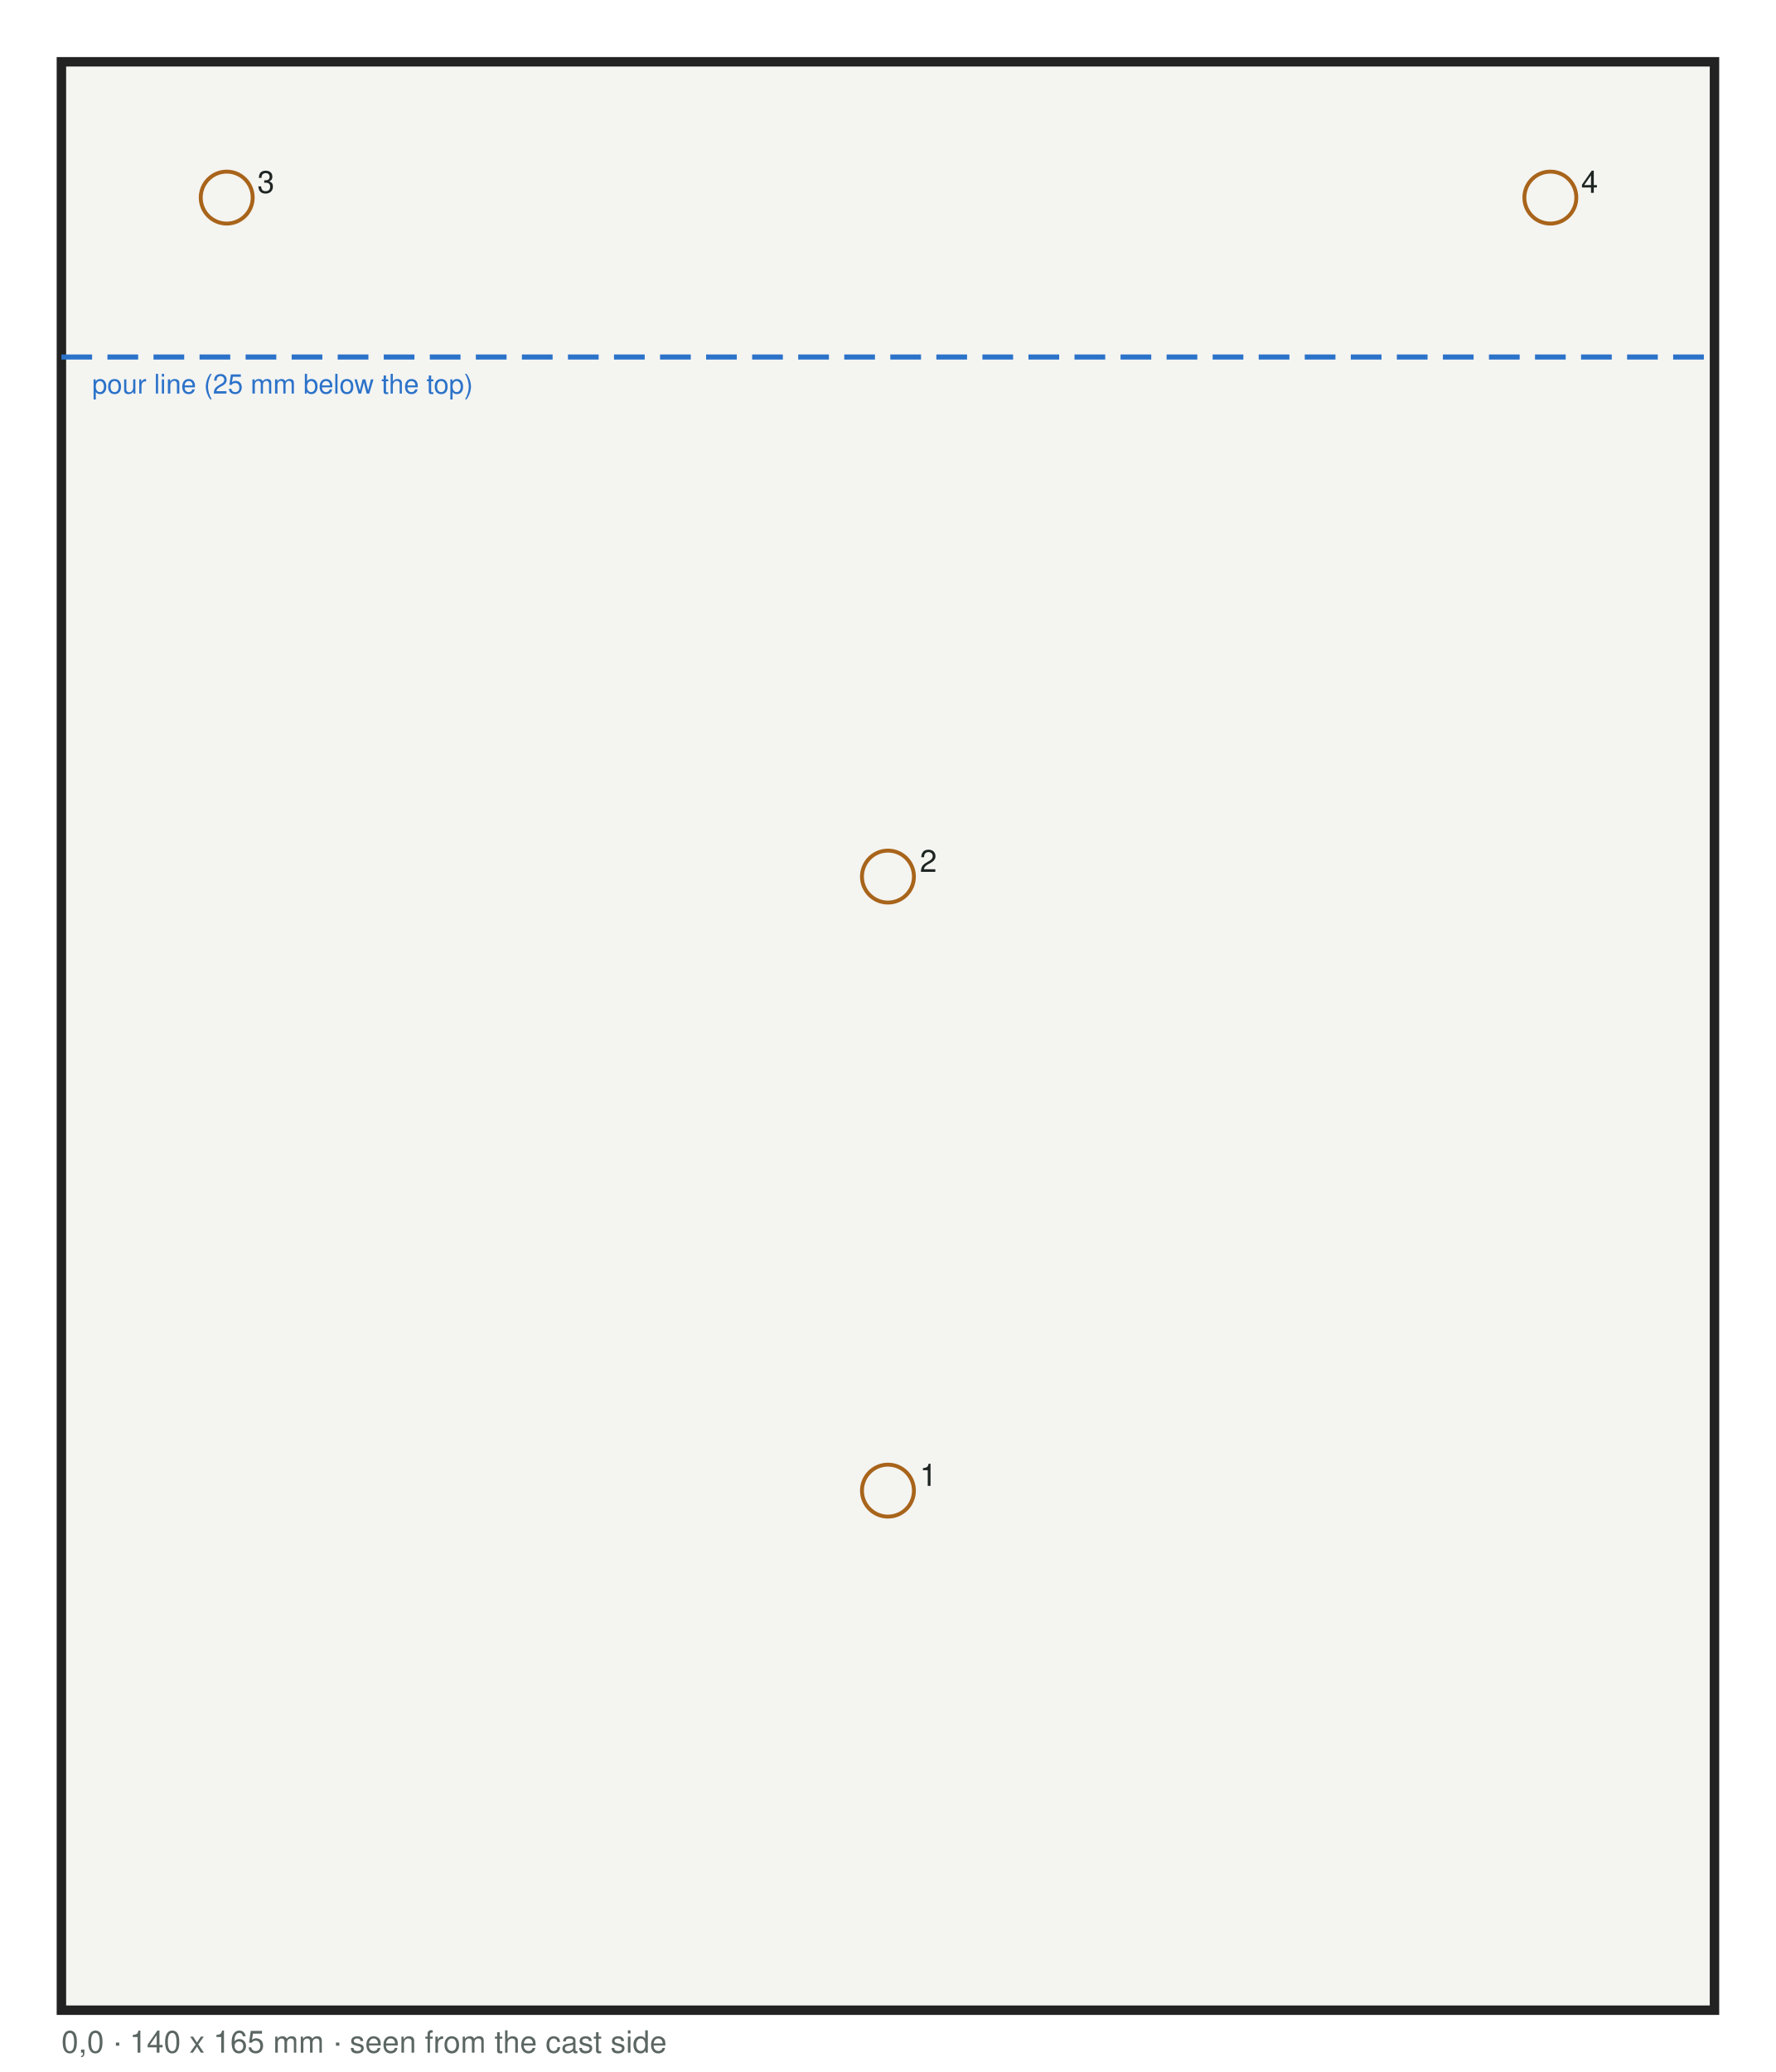
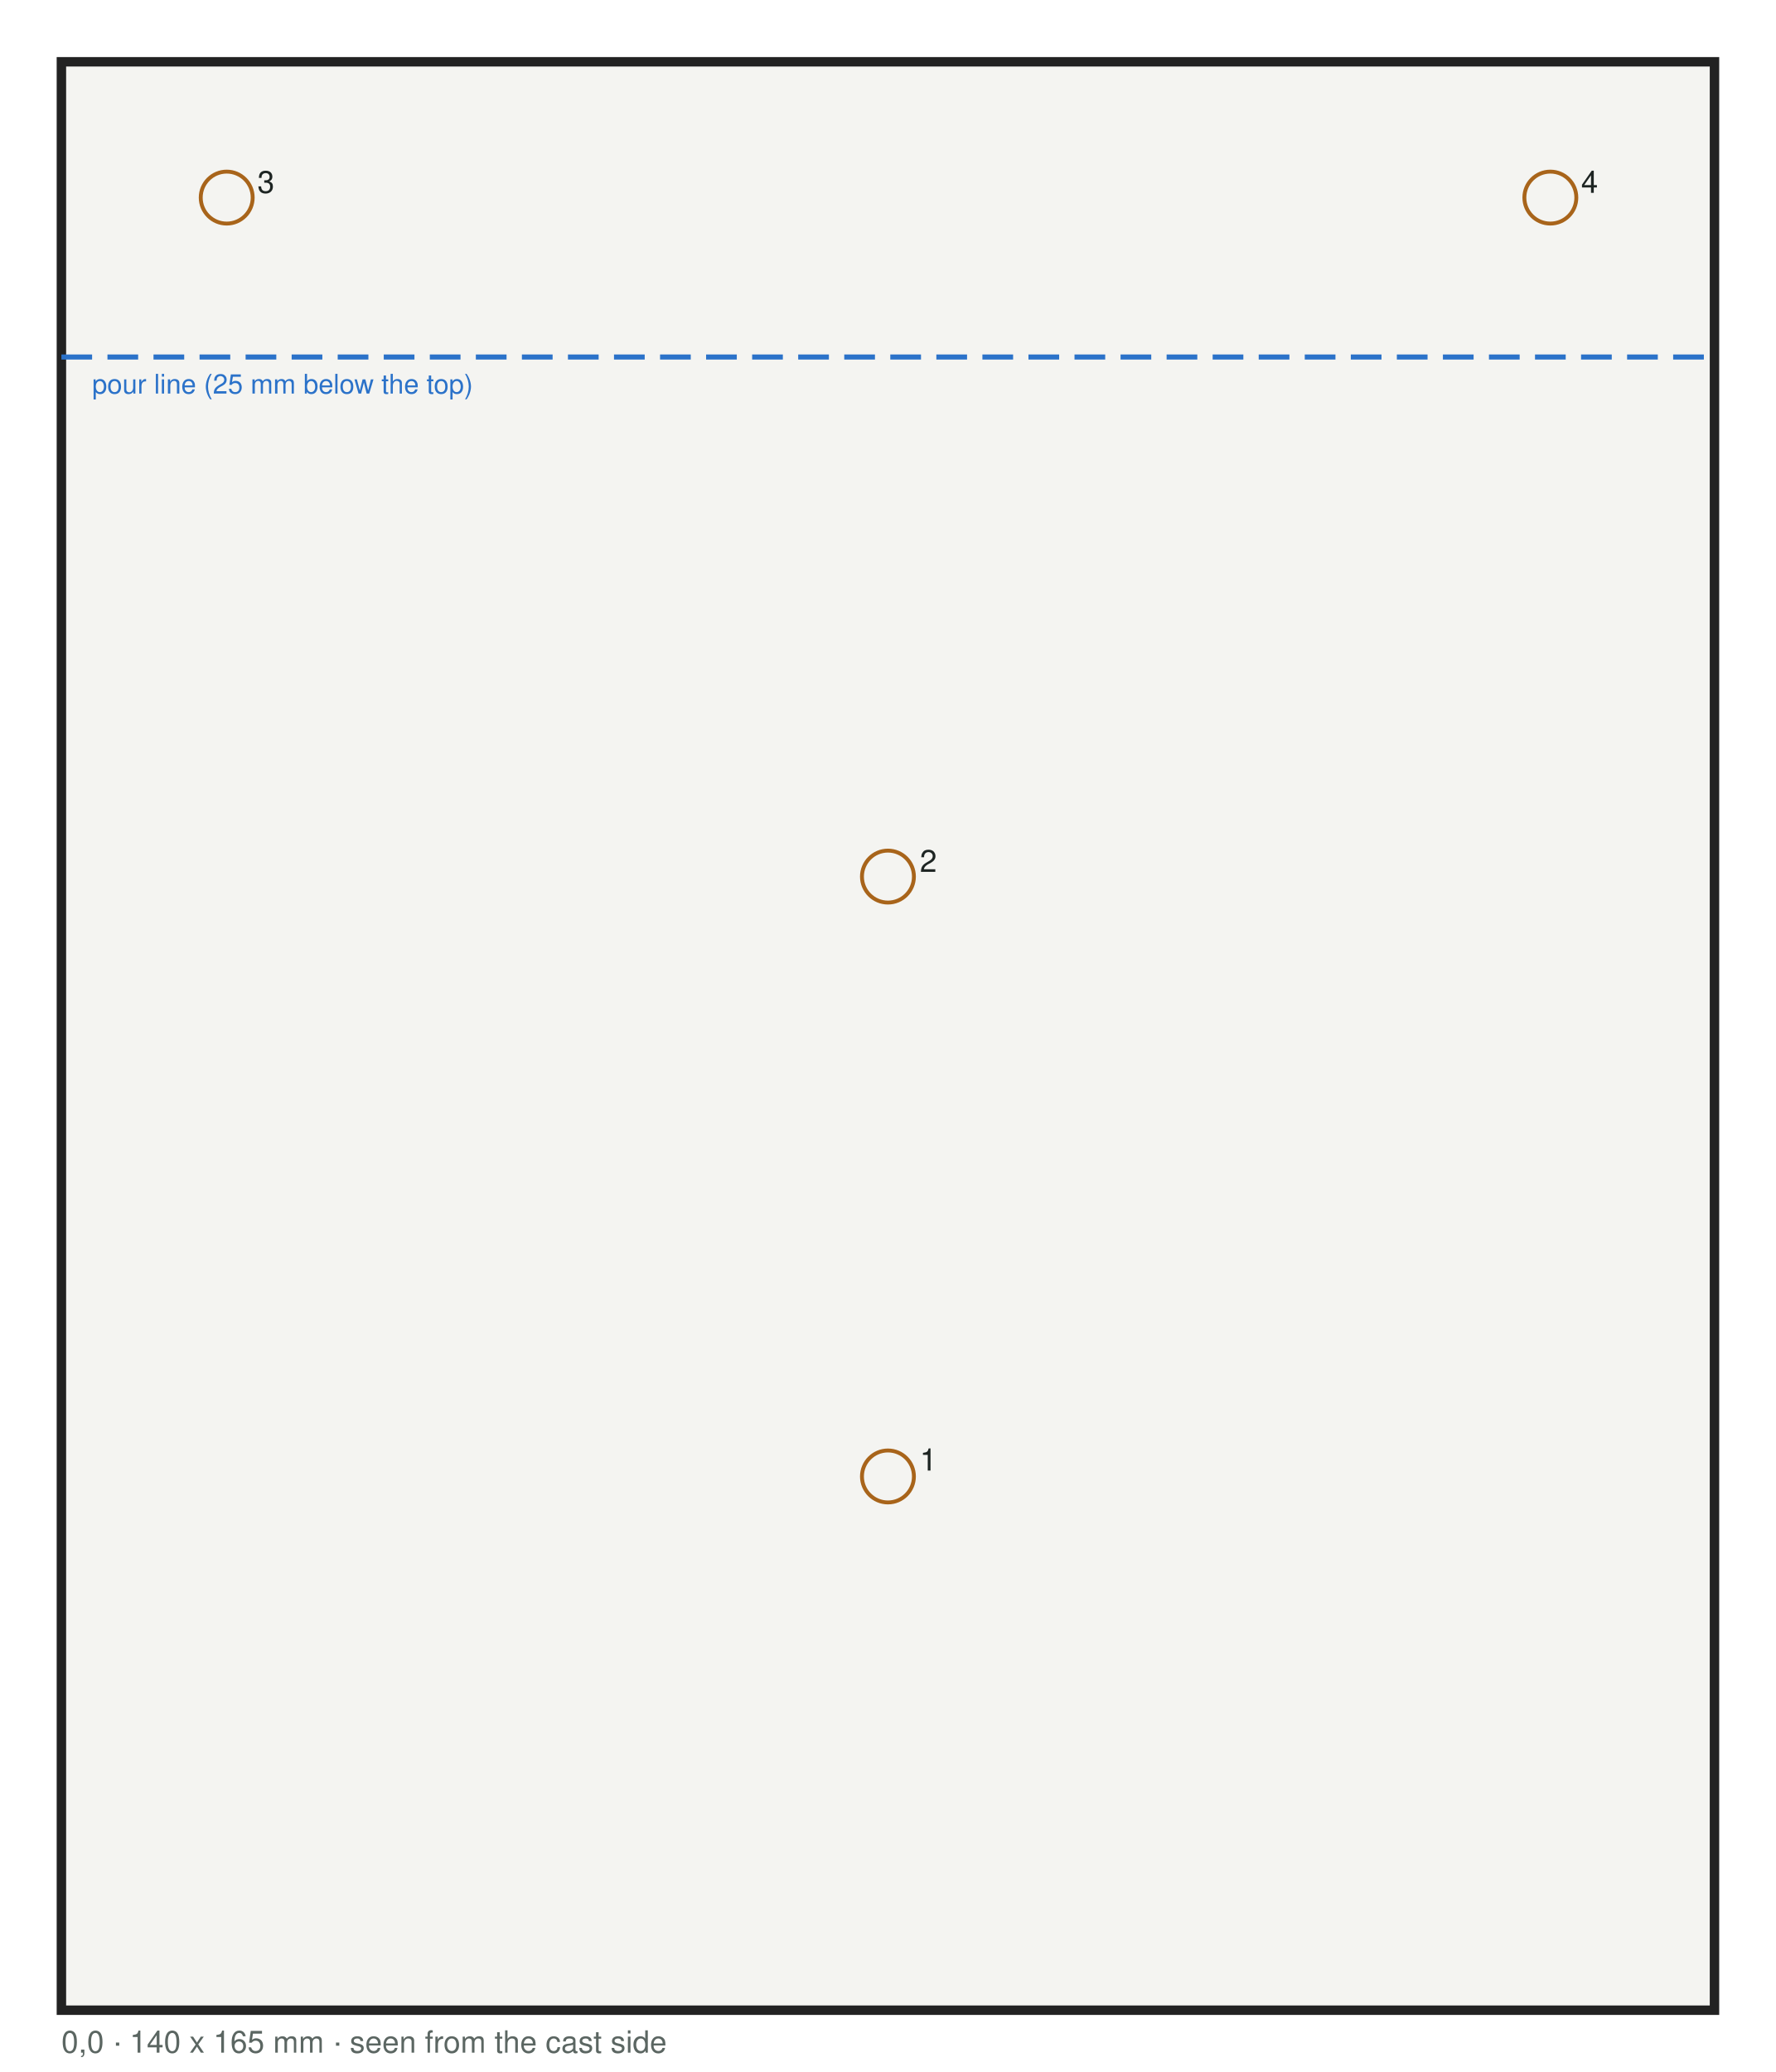
<svg xmlns="http://www.w3.org/2000/svg" viewBox="-5.2 -5.2 150.4 175.4" width="150mm" height="175mm" font-family="Helvetica, Arial, sans-serif">
  <polygon points="0.0,165.0 140.0,165.0 140.0,0.0 0.0,0.0" fill="#f4f4f1" stroke="#222" stroke-width="0.8" />
-   <circle cx="70.0" cy="121.0" r="2.2" fill="none" stroke="#a8641a" stroke-width="0.33" />
-   <text x="72.7" y="120.6" font-size="2.6" fill="#1d2422">1</text>
+   <circle cx="70.0" cy="119.8" r="2.2" fill="none" stroke="#a8641a" stroke-width="0.33" />
+   <text x="72.7" y="119.3" font-size="2.6" fill="#1d2422">1</text>
  <circle cx="70.0" cy="69.0" r="2.2" fill="none" stroke="#a8641a" stroke-width="0.33" />
  <text x="72.7" y="68.6" font-size="2.6" fill="#1d2422">2</text>
  <circle cx="14.0" cy="11.5" r="2.2" fill="none" stroke="#a8641a" stroke-width="0.33" />
  <text x="16.6" y="11.1" font-size="2.6" fill="#1d2422">3</text>
  <circle cx="126.1" cy="11.5" r="2.2" fill="none" stroke="#a8641a" stroke-width="0.33" />
  <text x="128.7" y="11.1" font-size="2.6" fill="#1d2422">4</text>
  <line x1="0.0" y1="25.0" x2="140.0" y2="25.0" stroke="#2b72c9" stroke-width="0.43" stroke-dasharray="2.6,1.3" />
  <text x="2.6" y="28.1" font-size="2.3" fill="#2b72c9">pour line (25 mm below the top)</text>
  <text x="0" y="168.6" font-size="2.6" fill="#5b6662">0,0 · 140 x 165 mm · seen from the cast side</text>
</svg>
